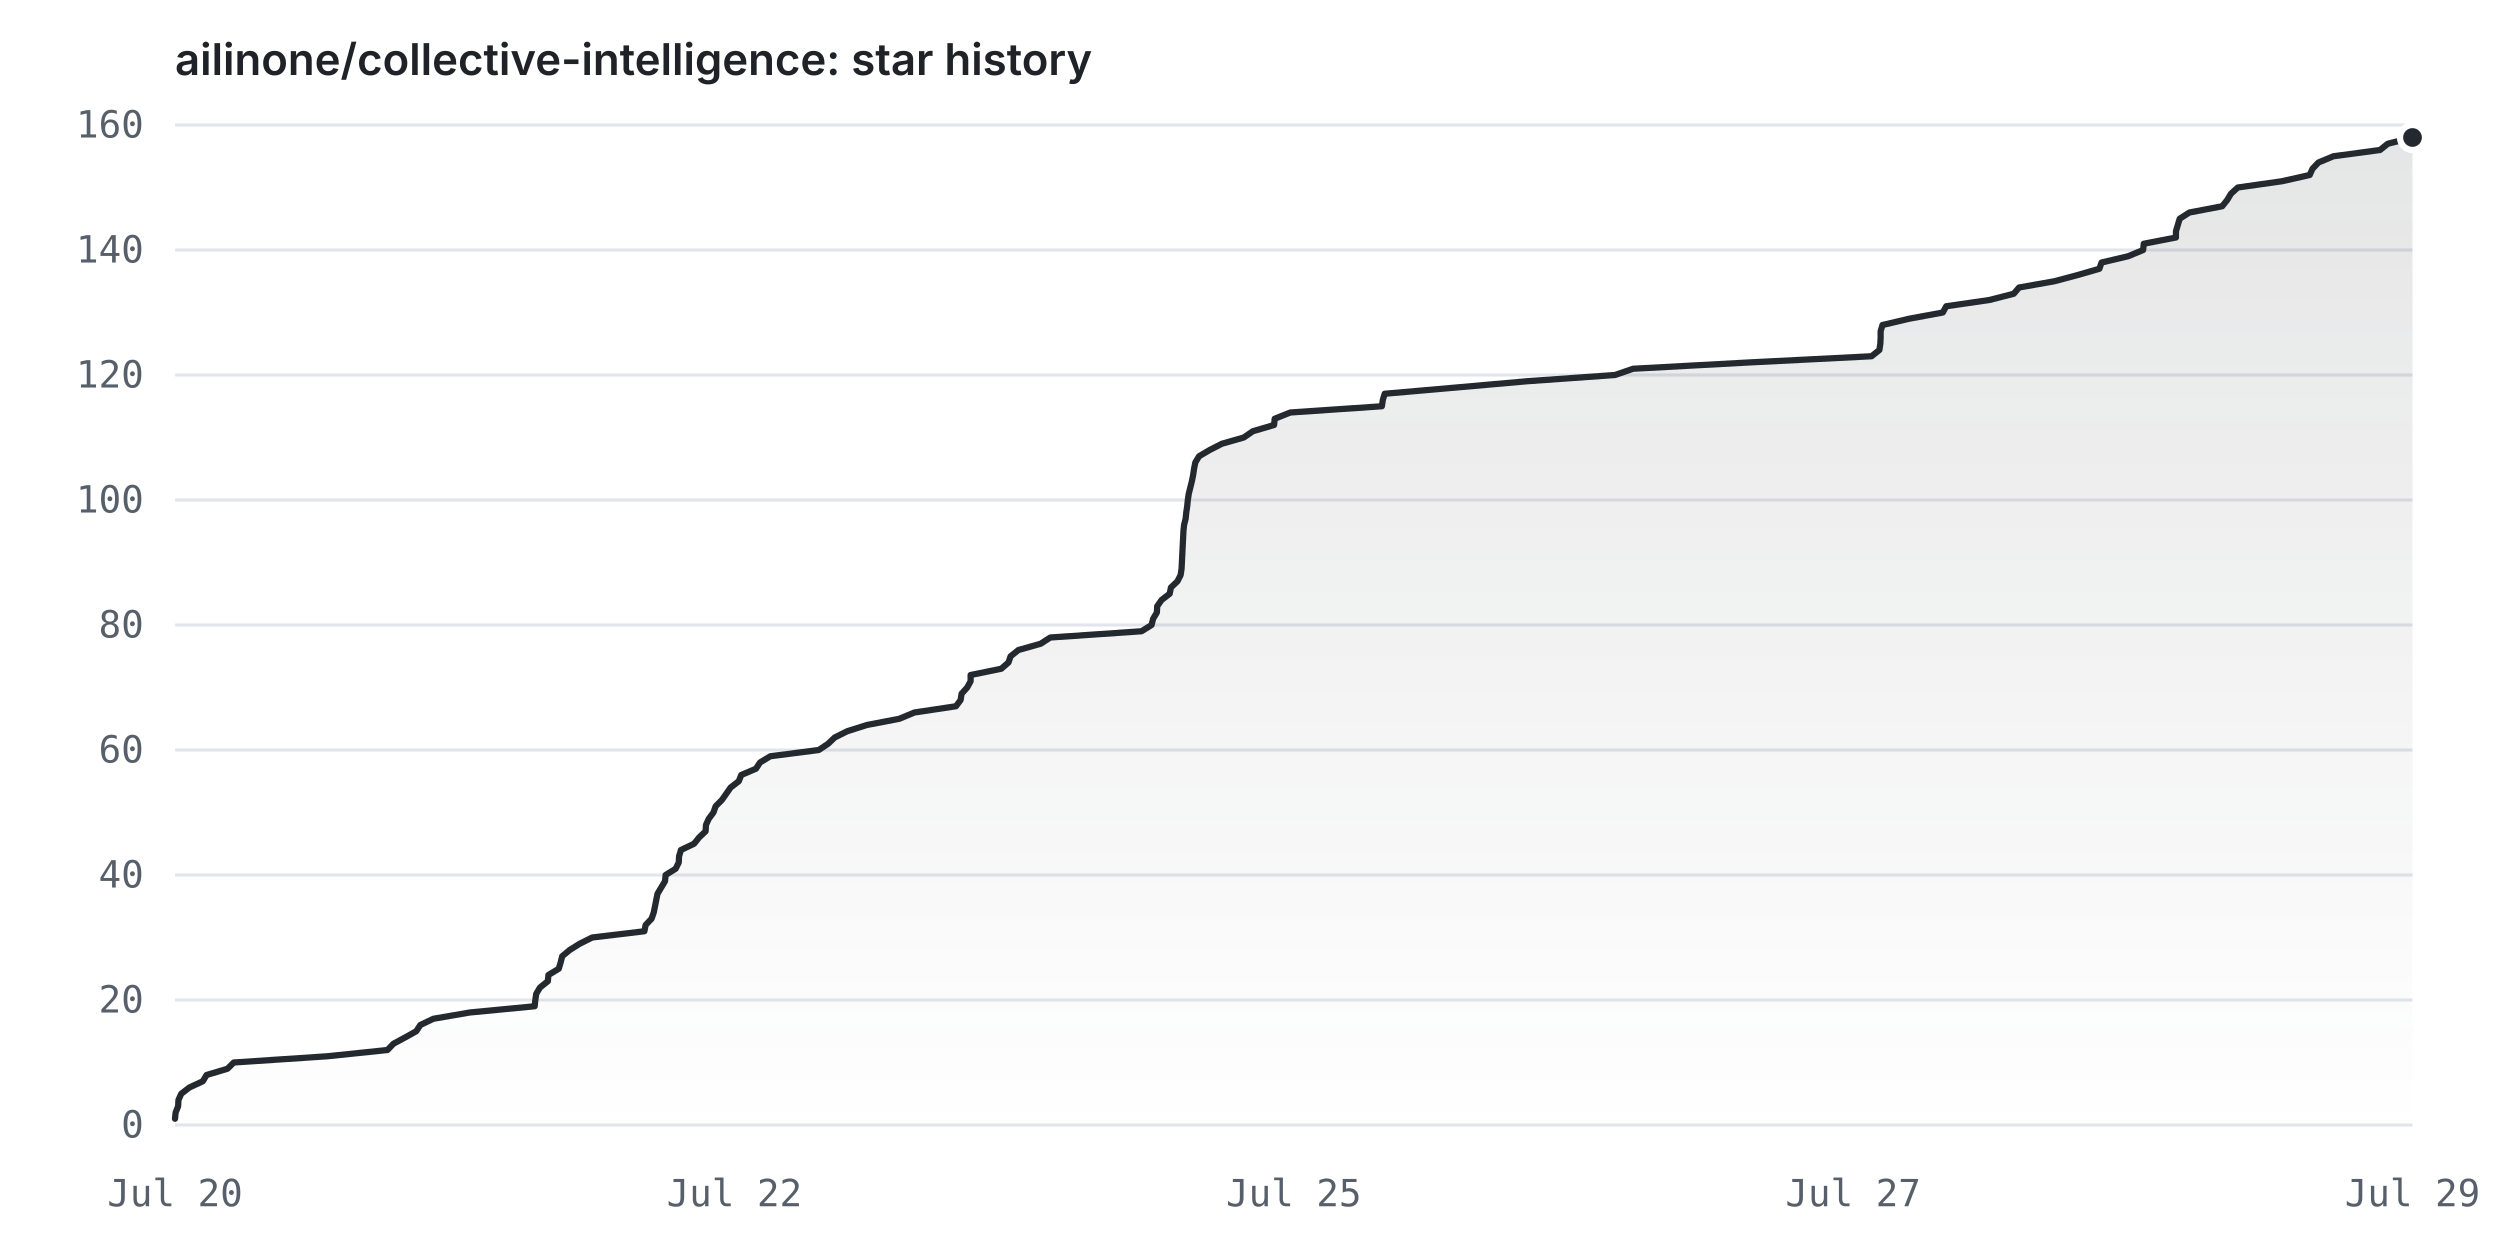
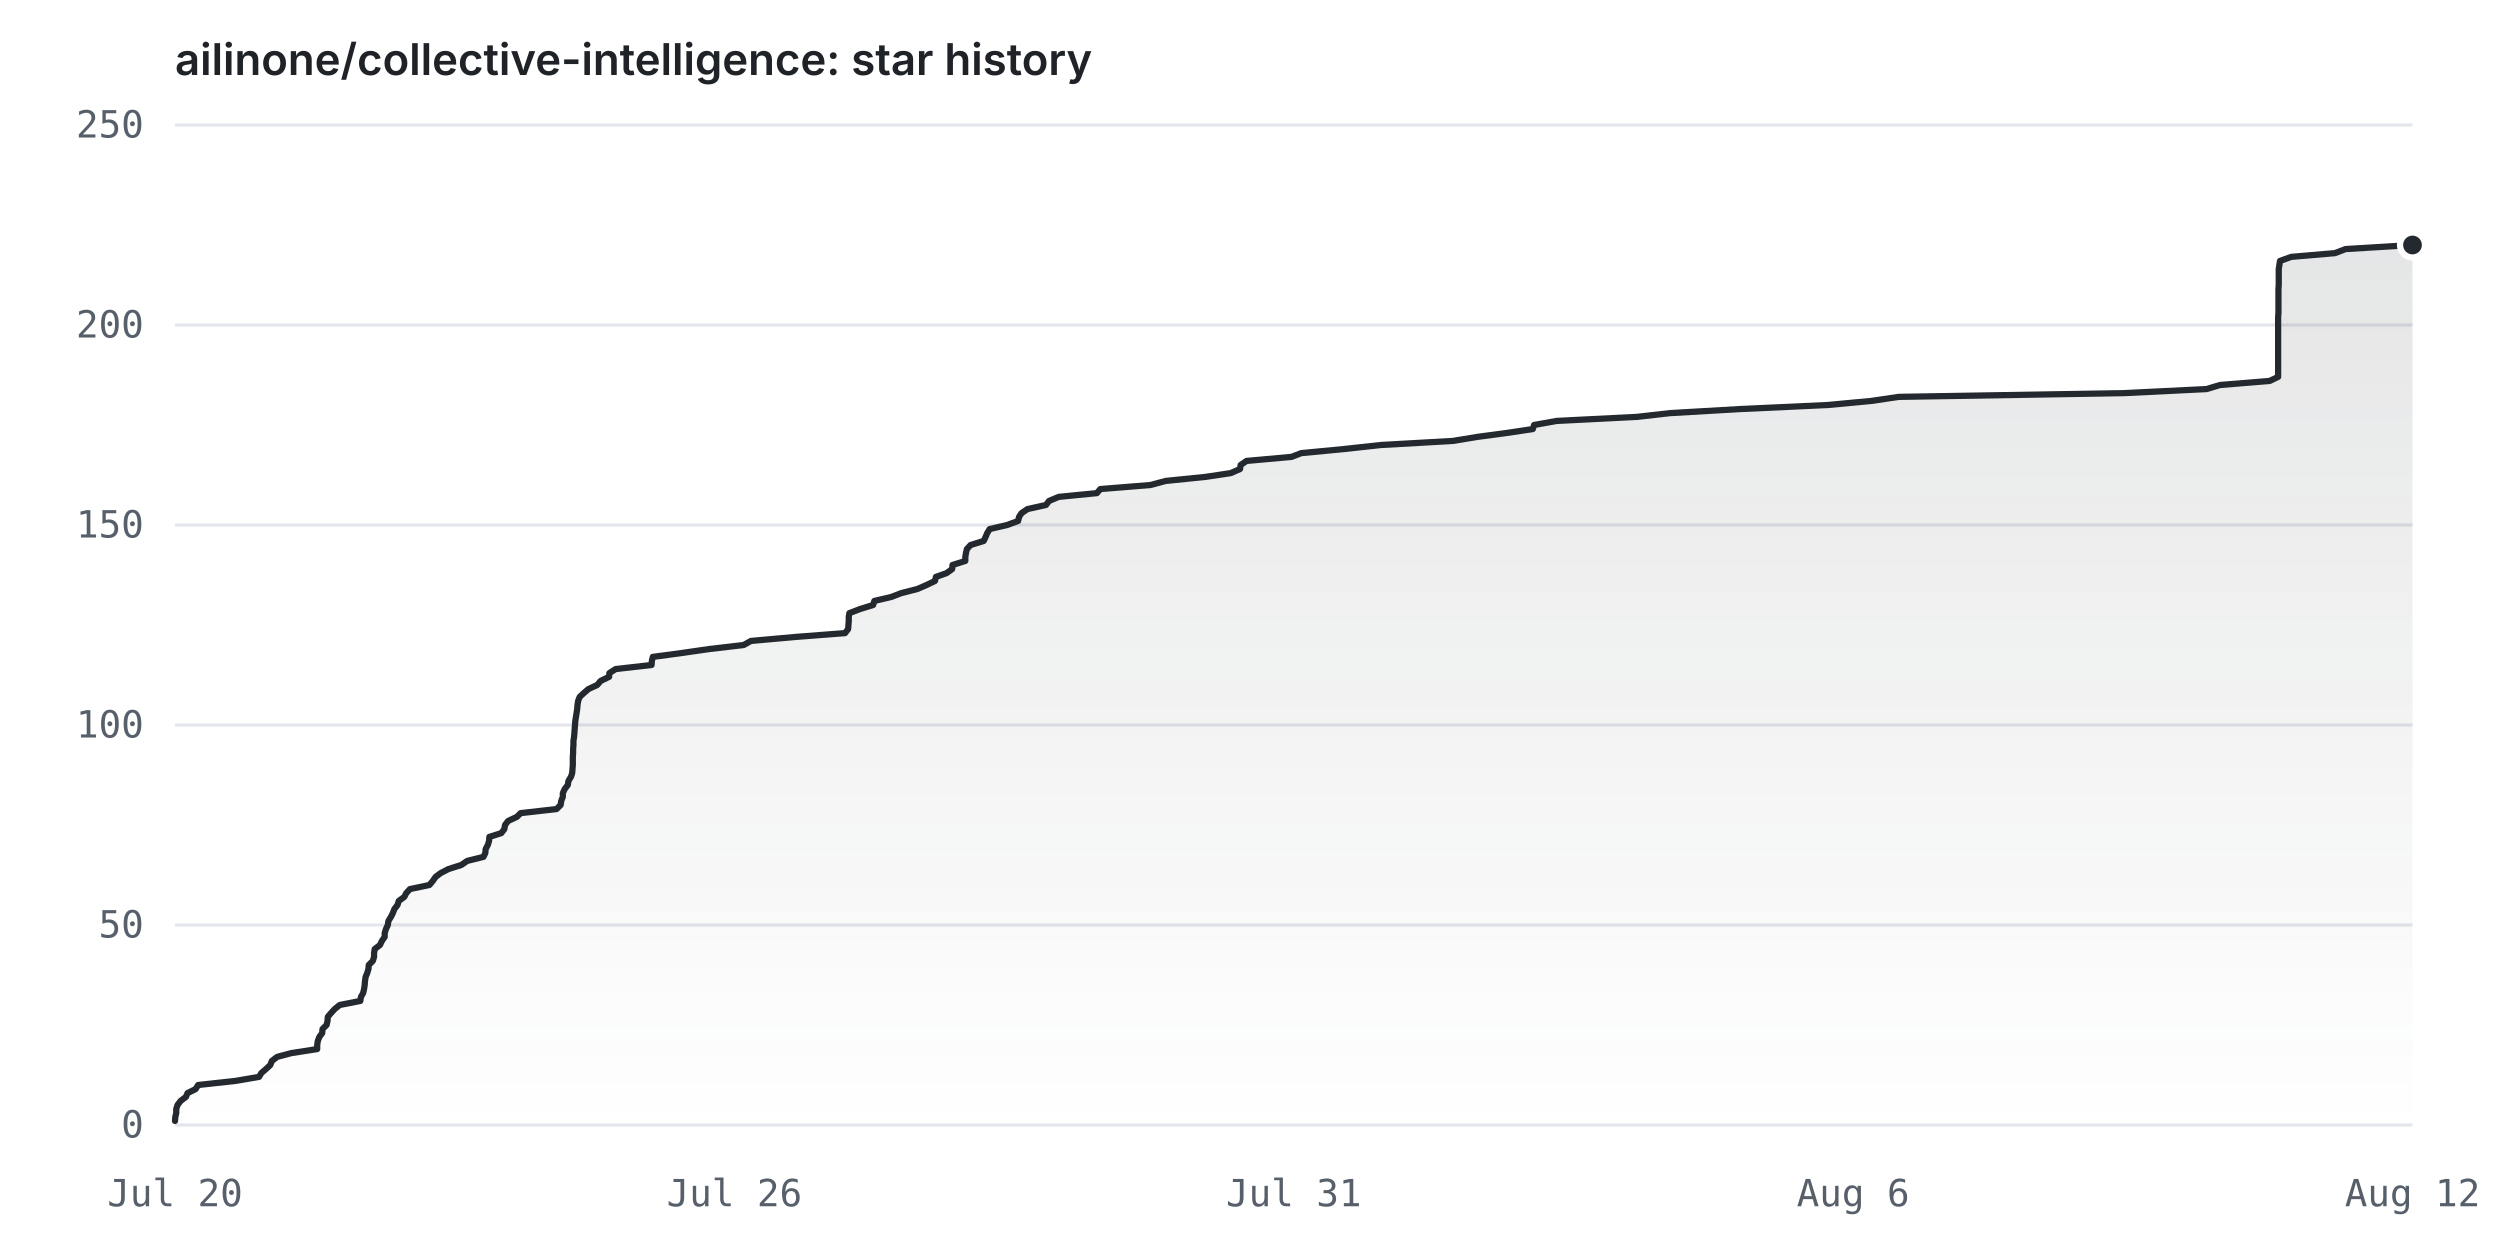
<svg xmlns="http://www.w3.org/2000/svg" viewBox="0 0 800 400" width="800" height="400" role="img" aria-label="Cumulative GitHub stars over time for ailinone/collective-intelligence">
  <rect x="0" y="0" width="800" height="400" fill="#ffffff" />
  <text x="56" y="24" font-size="14" font-weight="600" fill="#1f2328" font-family="-apple-system, Segoe UI, sans-serif">ailinone/collective-intelligence: star history</text>
  <g>
    <line x1="56" y1="360.0" x2="772" y2="360.0" stroke="#e2e6ec" stroke-width="1" />
-     <line x1="56" y1="320.0" x2="772" y2="320.0" stroke="#e2e6ec" stroke-width="1" />
-     <line x1="56" y1="280.0" x2="772" y2="280.0" stroke="#e2e6ec" stroke-width="1" />
-     <line x1="56" y1="240.0" x2="772" y2="240.0" stroke="#e2e6ec" stroke-width="1" />
-     <line x1="56" y1="200.0" x2="772" y2="200.0" stroke="#e2e6ec" stroke-width="1" />
-     <line x1="56" y1="160.0" x2="772" y2="160.0" stroke="#e2e6ec" stroke-width="1" />
-     <line x1="56" y1="120.0" x2="772" y2="120.0" stroke="#e2e6ec" stroke-width="1" />
-     <line x1="56" y1="80.0" x2="772" y2="80.0" stroke="#e2e6ec" stroke-width="1" />
+     <line x1="56" y1="296.0" x2="772" y2="296.0" stroke="#e2e6ec" stroke-width="1" />
+     <line x1="56" y1="232.0" x2="772" y2="232.0" stroke="#e2e6ec" stroke-width="1" />
+     <line x1="56" y1="168.0" x2="772" y2="168.0" stroke="#e2e6ec" stroke-width="1" />
+     <line x1="56" y1="104.0" x2="772" y2="104.0" stroke="#e2e6ec" stroke-width="1" />
    <line x1="56" y1="40.0" x2="772" y2="40.0" stroke="#e2e6ec" stroke-width="1" />
    <text x="46" y="364.0" text-anchor="end" font-size="12" fill="#57606a" font-family="ui-monospace, Consolas, monospace">0</text>
-     <text x="46" y="324.0" text-anchor="end" font-size="12" fill="#57606a" font-family="ui-monospace, Consolas, monospace">20</text>
-     <text x="46" y="284.0" text-anchor="end" font-size="12" fill="#57606a" font-family="ui-monospace, Consolas, monospace">40</text>
-     <text x="46" y="244.0" text-anchor="end" font-size="12" fill="#57606a" font-family="ui-monospace, Consolas, monospace">60</text>
-     <text x="46" y="204.0" text-anchor="end" font-size="12" fill="#57606a" font-family="ui-monospace, Consolas, monospace">80</text>
-     <text x="46" y="164.0" text-anchor="end" font-size="12" fill="#57606a" font-family="ui-monospace, Consolas, monospace">100</text>
-     <text x="46" y="124.0" text-anchor="end" font-size="12" fill="#57606a" font-family="ui-monospace, Consolas, monospace">120</text>
-     <text x="46" y="84.0" text-anchor="end" font-size="12" fill="#57606a" font-family="ui-monospace, Consolas, monospace">140</text>
-     <text x="46" y="44.0" text-anchor="end" font-size="12" fill="#57606a" font-family="ui-monospace, Consolas, monospace">160</text>
+     <text x="46" y="300.0" text-anchor="end" font-size="12" fill="#57606a" font-family="ui-monospace, Consolas, monospace">50</text>
+     <text x="46" y="236.0" text-anchor="end" font-size="12" fill="#57606a" font-family="ui-monospace, Consolas, monospace">100</text>
+     <text x="46" y="172.0" text-anchor="end" font-size="12" fill="#57606a" font-family="ui-monospace, Consolas, monospace">150</text>
+     <text x="46" y="108.0" text-anchor="end" font-size="12" fill="#57606a" font-family="ui-monospace, Consolas, monospace">200</text>
+     <text x="46" y="44.0" text-anchor="end" font-size="12" fill="#57606a" font-family="ui-monospace, Consolas, monospace">250</text>
    <text x="56.0" y="386" text-anchor="middle" font-size="12" fill="#57606a" font-family="ui-monospace, Consolas, monospace">Jul 20</text>
-     <text x="235.0" y="386" text-anchor="middle" font-size="12" fill="#57606a" font-family="ui-monospace, Consolas, monospace">Jul 22</text>
-     <text x="414.0" y="386" text-anchor="middle" font-size="12" fill="#57606a" font-family="ui-monospace, Consolas, monospace">Jul 25</text>
-     <text x="593.0" y="386" text-anchor="middle" font-size="12" fill="#57606a" font-family="ui-monospace, Consolas, monospace">Jul 27</text>
-     <text x="772.0" y="386" text-anchor="middle" font-size="12" fill="#57606a" font-family="ui-monospace, Consolas, monospace">Jul 29</text>
+     <text x="235.0" y="386" text-anchor="middle" font-size="12" fill="#57606a" font-family="ui-monospace, Consolas, monospace">Jul 26</text>
+     <text x="414.0" y="386" text-anchor="middle" font-size="12" fill="#57606a" font-family="ui-monospace, Consolas, monospace">Jul 31</text>
+     <text x="593.0" y="386" text-anchor="middle" font-size="12" fill="#57606a" font-family="ui-monospace, Consolas, monospace">Aug 6</text>
+     <text x="772.0" y="386" text-anchor="middle" font-size="12" fill="#57606a" font-family="ui-monospace, Consolas, monospace">Aug 12</text>
  </g>
-   <path d="M56.0,358.0 L56.2,356.0 L57.0,354.0 L57.1,352.0 L58.0,350.0 L60.6,348.0 L64.9,346.0 L66.1,344.0 L72.8,342.0 L74.8,340.0 L104.8,338.0 L124.0,336.0 L125.9,334.0 L129.6,332.0 L133.2,330.0 L134.5,328.0 L138.7,326.0 L150.3,324.0 L171.1,322.0 L171.3,320.0 L171.6,318.0 L172.8,316.0 L175.3,314.0 L175.5,312.0 L178.8,310.0 L179.4,308.0 L179.9,306.0 L182.3,304.0 L185.5,302.0 L189.5,300.0 L206.2,298.0 L206.6,296.0 L208.5,294.0 L209.2,292.0 L209.6,290.0 L210.0,288.0 L210.4,286.0 L211.6,284.0 L212.8,282.0 L213.0,280.0 L216.2,278.0 L217.2,276.0 L217.3,274.0 L217.9,272.0 L222.1,270.0 L223.7,268.0 L225.8,266.0 L225.9,264.0 L226.8,262.0 L228.3,260.0 L229.0,258.0 L231.0,256.0 L232.4,254.0 L233.8,252.0 L236.4,250.0 L237.2,248.0 L241.9,246.0 L243.2,244.0 L246.5,242.0 L262.0,240.0 L265.0,238.0 L267.1,236.0 L271.1,234.0 L277.4,232.0 L287.8,230.0 L292.6,228.0 L305.9,226.0 L307.4,224.0 L307.7,222.0 L309.5,220.0 L310.6,218.0 L310.6,216.0 L320.4,214.0 L322.7,212.0 L323.4,210.0 L325.9,208.0 L333.0,206.0 L336.1,204.0 L365.3,202.0 L368.5,200.0 L369.0,198.0 L370.2,196.0 L370.3,194.0 L371.7,192.0 L374.3,190.0 L374.7,188.0 L376.8,186.0 L377.8,184.0 L378.1,182.0 L378.2,180.0 L378.3,178.0 L378.4,176.0 L378.5,174.0 L378.6,172.0 L378.7,170.0 L378.9,168.0 L379.4,166.0 L379.6,164.0 L379.9,162.0 L380.1,160.0 L380.4,158.0 L380.9,156.0 L381.4,154.0 L381.8,152.0 L382.1,150.0 L382.5,148.0 L383.7,146.0 L387.1,144.0 L391.0,142.0 L398.0,140.0 L400.9,138.0 L407.7,136.0 L407.9,134.0 L412.9,132.0 L442.2,130.0 L442.5,128.0 L443.1,126.0 L466.0,124.0 L488.6,122.0 L516.8,120.0 L522.6,118.0 L559.4,116.0 L598.9,114.0 L601.4,112.0 L601.7,110.0 L601.8,108.0 L601.8,106.0 L602.4,104.0 L610.9,102.0 L621.7,100.0 L622.8,98.0 L636.6,96.0 L644.4,94.0 L646.1,92.0 L657.4,90.0 L664.9,88.0 L671.8,86.0 L672.5,84.0 L681.0,82.0 L685.8,80.0 L686.0,78.0 L696.3,76.0 L696.3,74.0 L696.9,72.0 L697.5,70.0 L700.6,68.0 L711.1,66.0 L712.7,64.0 L713.9,62.0 L716.1,60.0 L730.2,58.0 L739.1,56.0 L740.0,54.0 L741.9,52.0 L746.7,50.0 L761.6,48.0 L764.1,46.0 L772.0,44.0 L772.0,360.0 L56.0,360.0 Z" fill="url(#fill-light)" stroke="none" />
-   <path d="M56.0,358.0 L56.2,356.0 L57.0,354.0 L57.1,352.0 L58.0,350.0 L60.6,348.0 L64.9,346.0 L66.1,344.0 L72.8,342.0 L74.8,340.0 L104.8,338.0 L124.0,336.0 L125.9,334.0 L129.6,332.0 L133.2,330.0 L134.5,328.0 L138.7,326.0 L150.3,324.0 L171.1,322.0 L171.3,320.0 L171.6,318.0 L172.8,316.0 L175.3,314.0 L175.5,312.0 L178.8,310.0 L179.4,308.0 L179.9,306.0 L182.3,304.0 L185.5,302.0 L189.5,300.0 L206.2,298.0 L206.6,296.0 L208.5,294.0 L209.2,292.0 L209.6,290.0 L210.0,288.0 L210.4,286.0 L211.6,284.0 L212.8,282.0 L213.0,280.0 L216.2,278.0 L217.2,276.0 L217.3,274.0 L217.9,272.0 L222.1,270.0 L223.7,268.0 L225.8,266.0 L225.9,264.0 L226.8,262.0 L228.3,260.0 L229.0,258.0 L231.0,256.0 L232.4,254.0 L233.8,252.0 L236.4,250.0 L237.2,248.0 L241.9,246.0 L243.2,244.0 L246.5,242.0 L262.0,240.0 L265.0,238.0 L267.1,236.0 L271.1,234.0 L277.4,232.0 L287.8,230.0 L292.6,228.0 L305.9,226.0 L307.4,224.0 L307.7,222.0 L309.5,220.0 L310.6,218.0 L310.6,216.0 L320.4,214.0 L322.7,212.0 L323.4,210.0 L325.9,208.0 L333.0,206.0 L336.1,204.0 L365.3,202.0 L368.5,200.0 L369.0,198.0 L370.2,196.0 L370.3,194.0 L371.7,192.0 L374.3,190.0 L374.7,188.0 L376.8,186.0 L377.8,184.0 L378.1,182.0 L378.2,180.0 L378.3,178.0 L378.4,176.0 L378.5,174.0 L378.6,172.0 L378.7,170.0 L378.9,168.0 L379.4,166.0 L379.6,164.0 L379.9,162.0 L380.1,160.0 L380.4,158.0 L380.9,156.0 L381.4,154.0 L381.8,152.0 L382.1,150.0 L382.5,148.0 L383.7,146.0 L387.1,144.0 L391.0,142.0 L398.0,140.0 L400.9,138.0 L407.7,136.0 L407.9,134.0 L412.9,132.0 L442.2,130.0 L442.5,128.0 L443.1,126.0 L466.0,124.0 L488.6,122.0 L516.8,120.0 L522.6,118.0 L559.4,116.0 L598.9,114.0 L601.4,112.0 L601.7,110.0 L601.8,108.0 L601.8,106.0 L602.4,104.0 L610.9,102.0 L621.7,100.0 L622.8,98.0 L636.6,96.0 L644.4,94.0 L646.1,92.0 L657.4,90.0 L664.9,88.0 L671.8,86.0 L672.5,84.0 L681.0,82.0 L685.8,80.0 L686.0,78.0 L696.3,76.0 L696.3,74.0 L696.9,72.0 L697.5,70.0 L700.6,68.0 L711.1,66.0 L712.7,64.0 L713.9,62.0 L716.1,60.0 L730.2,58.0 L739.1,56.0 L740.0,54.0 L741.9,52.0 L746.7,50.0 L761.6,48.0 L764.1,46.0 L772.0,44.0" fill="none" stroke="#24292f" stroke-width="2" stroke-linejoin="round" stroke-linecap="round" />
-   <circle cx="772.0" cy="44.0" r="4" fill="#24292f" stroke="#ffffff" stroke-width="2" />
+   <path d="M56.0,358.7 L56.1,357.4 L56.4,356.2 L56.4,354.9 L56.8,353.6 L57.8,352.3 L59.5,351.0 L60.0,349.8 L62.6,348.5 L63.4,347.2 L75.3,345.9 L82.9,344.6 L83.6,343.4 L85.1,342.1 L86.5,340.8 L87.0,339.5 L88.7,338.2 L93.2,337.0 L101.5,335.7 L101.5,334.4 L101.7,333.1 L102.2,331.8 L103.1,330.6 L103.2,329.3 L104.5,328.0 L104.8,326.7 L104.9,325.4 L105.9,324.2 L107.1,322.9 L108.7,321.6 L115.3,320.3 L115.5,319.0 L116.2,317.8 L116.5,316.5 L116.7,315.2 L116.8,313.9 L117.0,312.6 L117.5,311.4 L117.9,310.1 L118.0,308.8 L119.3,307.5 L119.7,306.2 L119.7,305.0 L119.9,303.7 L121.6,302.4 L122.2,301.1 L123.1,299.8 L123.1,298.6 L123.5,297.3 L124.1,296.0 L124.3,294.7 L125.1,293.4 L125.7,292.2 L126.2,290.9 L127.2,289.6 L127.6,288.3 L129.4,287.0 L130.0,285.8 L131.2,284.5 L137.4,283.2 L138.5,281.9 L139.4,280.6 L141.0,279.4 L143.5,278.1 L147.6,276.8 L149.5,275.5 L154.7,274.2 L155.3,273.0 L155.4,271.7 L156.1,270.4 L156.5,269.1 L156.6,267.8 L160.4,266.6 L161.4,265.3 L161.6,264.0 L162.6,262.7 L165.4,261.4 L166.6,260.2 L178.1,258.9 L179.4,257.6 L179.6,256.3 L180.1,255.0 L180.1,253.8 L180.7,252.5 L181.7,251.2 L181.9,249.9 L182.7,248.6 L183.1,247.4 L183.2,246.1 L183.3,244.8 L183.3,243.5 L183.3,242.2 L183.4,241.0 L183.4,239.7 L183.5,238.4 L183.5,237.1 L183.7,235.8 L183.8,234.6 L183.9,233.3 L184.0,232.0 L184.1,230.7 L184.3,229.4 L184.5,228.2 L184.7,226.9 L184.8,225.6 L185.0,224.3 L185.5,223.0 L186.8,221.8 L188.3,220.5 L191.1,219.2 L192.2,217.9 L194.9,216.6 L195.0,215.4 L197.0,214.1 L208.5,212.8 L208.6,211.5 L208.9,210.2 L217.9,209.0 L226.9,207.7 L238.0,206.4 L240.3,205.1 L254.8,203.8 L270.4,202.6 L271.4,201.3 L271.5,200.0 L271.6,198.7 L271.6,197.4 L271.8,196.2 L275.2,194.9 L279.4,193.6 L279.8,192.3 L285.3,191.0 L288.4,189.8 L293.5,188.5 L296.5,187.2 L299.2,185.9 L299.5,184.6 L302.9,183.4 L304.7,182.1 L304.8,180.8 L308.9,179.5 L308.9,178.2 L309.1,177.0 L309.4,175.7 L310.6,174.4 L314.8,173.1 L315.4,171.8 L315.9,170.6 L316.7,169.3 L322.3,168.0 L325.8,166.7 L326.1,165.4 L326.9,164.2 L328.8,162.9 L334.7,161.6 L335.7,160.3 L338.8,159.0 L351.0,157.8 L352.1,156.5 L368.2,155.2 L373.0,153.9 L385.8,152.6 L393.8,151.4 L396.8,150.1 L397.0,148.8 L398.9,147.5 L413.3,146.2 L416.4,145.0 L430.0,143.7 L441.9,142.4 L464.9,141.1 L472.8,139.8 L481.8,138.6 L490.5,137.3 L490.9,136.0 L498.1,134.7 L523.8,133.4 L534.4,132.2 L556.8,130.9 L584.9,129.6 L598.8,128.3 L607.6,127.0 L679.7,125.8 L706.1,124.5 L710.4,123.2 L726.3,121.9 L729.0,120.6 L729.0,119.4 L729.0,118.1 L729.0,116.8 L729.0,115.5 L729.0,114.2 L729.0,113.0 L729.0,111.7 L729.0,110.4 L729.0,109.1 L729.0,107.8 L729.0,106.6 L729.0,105.3 L729.0,104.0 L729.0,102.7 L729.0,101.4 L729.1,100.2 L729.1,98.9 L729.1,97.6 L729.1,96.3 L729.1,95.0 L729.1,93.8 L729.1,92.5 L729.2,91.2 L729.2,89.9 L729.2,88.6 L729.2,87.4 L729.2,86.1 L729.4,84.8 L729.6,83.5 L733.2,82.2 L747.2,81.0 L750.6,79.7 L772.0,78.4 L772.0,360.0 L56.0,360.0 Z" fill="url(#fill-light)" stroke="none" />
+   <path d="M56.0,358.7 L56.1,357.4 L56.4,356.2 L56.4,354.9 L56.8,353.6 L57.8,352.3 L59.5,351.0 L60.0,349.8 L62.6,348.5 L63.4,347.2 L75.3,345.9 L82.9,344.6 L83.6,343.4 L85.1,342.1 L86.5,340.8 L87.0,339.5 L88.7,338.2 L93.2,337.0 L101.5,335.7 L101.5,334.4 L101.7,333.1 L102.2,331.8 L103.1,330.6 L103.2,329.3 L104.5,328.0 L104.8,326.7 L104.9,325.4 L105.9,324.2 L107.1,322.9 L108.7,321.6 L115.3,320.3 L115.5,319.0 L116.2,317.8 L116.5,316.5 L116.7,315.2 L116.8,313.9 L117.0,312.6 L117.5,311.4 L117.9,310.1 L118.0,308.8 L119.3,307.5 L119.7,306.2 L119.7,305.0 L119.9,303.7 L121.6,302.4 L122.2,301.1 L123.1,299.8 L123.1,298.6 L123.5,297.3 L124.1,296.0 L124.3,294.7 L125.1,293.4 L125.7,292.2 L126.2,290.9 L127.2,289.6 L127.6,288.3 L129.4,287.0 L130.0,285.8 L131.2,284.5 L137.4,283.2 L138.5,281.9 L139.4,280.6 L141.0,279.4 L143.5,278.1 L147.6,276.8 L149.5,275.5 L154.7,274.2 L155.3,273.0 L155.4,271.7 L156.1,270.4 L156.5,269.1 L156.6,267.8 L160.4,266.6 L161.4,265.3 L161.6,264.0 L162.6,262.7 L165.4,261.4 L166.6,260.2 L178.1,258.9 L179.4,257.6 L179.6,256.3 L180.1,255.0 L180.1,253.8 L180.7,252.5 L181.7,251.2 L181.9,249.9 L182.7,248.6 L183.1,247.4 L183.2,246.1 L183.3,244.8 L183.3,243.5 L183.3,242.2 L183.4,241.0 L183.4,239.7 L183.5,238.4 L183.5,237.1 L183.7,235.8 L183.8,234.6 L183.9,233.3 L184.0,232.0 L184.1,230.7 L184.3,229.4 L184.5,228.2 L184.7,226.9 L184.8,225.6 L185.0,224.3 L185.5,223.0 L186.8,221.8 L188.3,220.5 L191.1,219.2 L192.2,217.9 L194.9,216.6 L195.0,215.4 L197.0,214.1 L208.5,212.8 L208.6,211.5 L208.9,210.2 L217.9,209.0 L226.9,207.7 L238.0,206.4 L240.3,205.1 L254.8,203.8 L270.4,202.6 L271.4,201.3 L271.5,200.0 L271.6,198.7 L271.6,197.4 L271.8,196.2 L275.2,194.9 L279.4,193.6 L279.8,192.3 L285.3,191.0 L288.4,189.8 L293.5,188.5 L296.5,187.2 L299.2,185.9 L299.5,184.6 L302.9,183.4 L304.7,182.1 L304.8,180.8 L308.9,179.5 L308.9,178.2 L309.1,177.0 L309.4,175.7 L310.6,174.4 L314.8,173.1 L315.4,171.8 L315.9,170.6 L316.7,169.3 L322.3,168.0 L325.8,166.7 L326.1,165.4 L326.9,164.2 L328.8,162.9 L334.7,161.6 L335.7,160.3 L338.8,159.0 L351.0,157.8 L352.1,156.5 L368.2,155.2 L373.0,153.9 L385.8,152.6 L393.8,151.4 L396.8,150.1 L397.0,148.8 L398.9,147.5 L413.3,146.2 L416.4,145.0 L430.0,143.7 L441.9,142.4 L464.9,141.1 L472.8,139.8 L481.8,138.6 L490.5,137.3 L490.9,136.0 L498.1,134.7 L523.8,133.4 L534.4,132.2 L556.8,130.9 L584.9,129.6 L598.8,128.3 L607.6,127.0 L679.7,125.8 L706.1,124.5 L710.4,123.2 L726.3,121.9 L729.0,120.6 L729.0,119.4 L729.0,118.1 L729.0,116.8 L729.0,115.5 L729.0,114.2 L729.0,113.0 L729.0,111.7 L729.0,110.4 L729.0,109.1 L729.0,107.8 L729.0,106.6 L729.0,105.3 L729.0,104.0 L729.0,102.7 L729.0,101.4 L729.1,100.2 L729.1,98.9 L729.1,97.6 L729.1,96.3 L729.1,95.0 L729.1,93.8 L729.1,92.5 L729.2,91.2 L729.2,89.9 L729.2,88.6 L729.2,87.4 L729.2,86.1 L729.4,84.8 L729.6,83.5 L733.2,82.2 L747.2,81.0 L750.6,79.7 L772.0,78.4" fill="none" stroke="#24292f" stroke-width="2" stroke-linejoin="round" stroke-linecap="round" />
+   <circle cx="772.0" cy="78.4" r="4" fill="#24292f" stroke="#ffffff" stroke-width="2" />
  <defs>
    <linearGradient id="fill-light" x1="0" y1="0" x2="0" y2="1">
      <stop offset="0%" stop-color="rgba(36, 41, 47, 0.12)" />
      <stop offset="100%" stop-color="rgba(36, 41, 47, 0.0)" />
    </linearGradient>
  </defs>
</svg>
